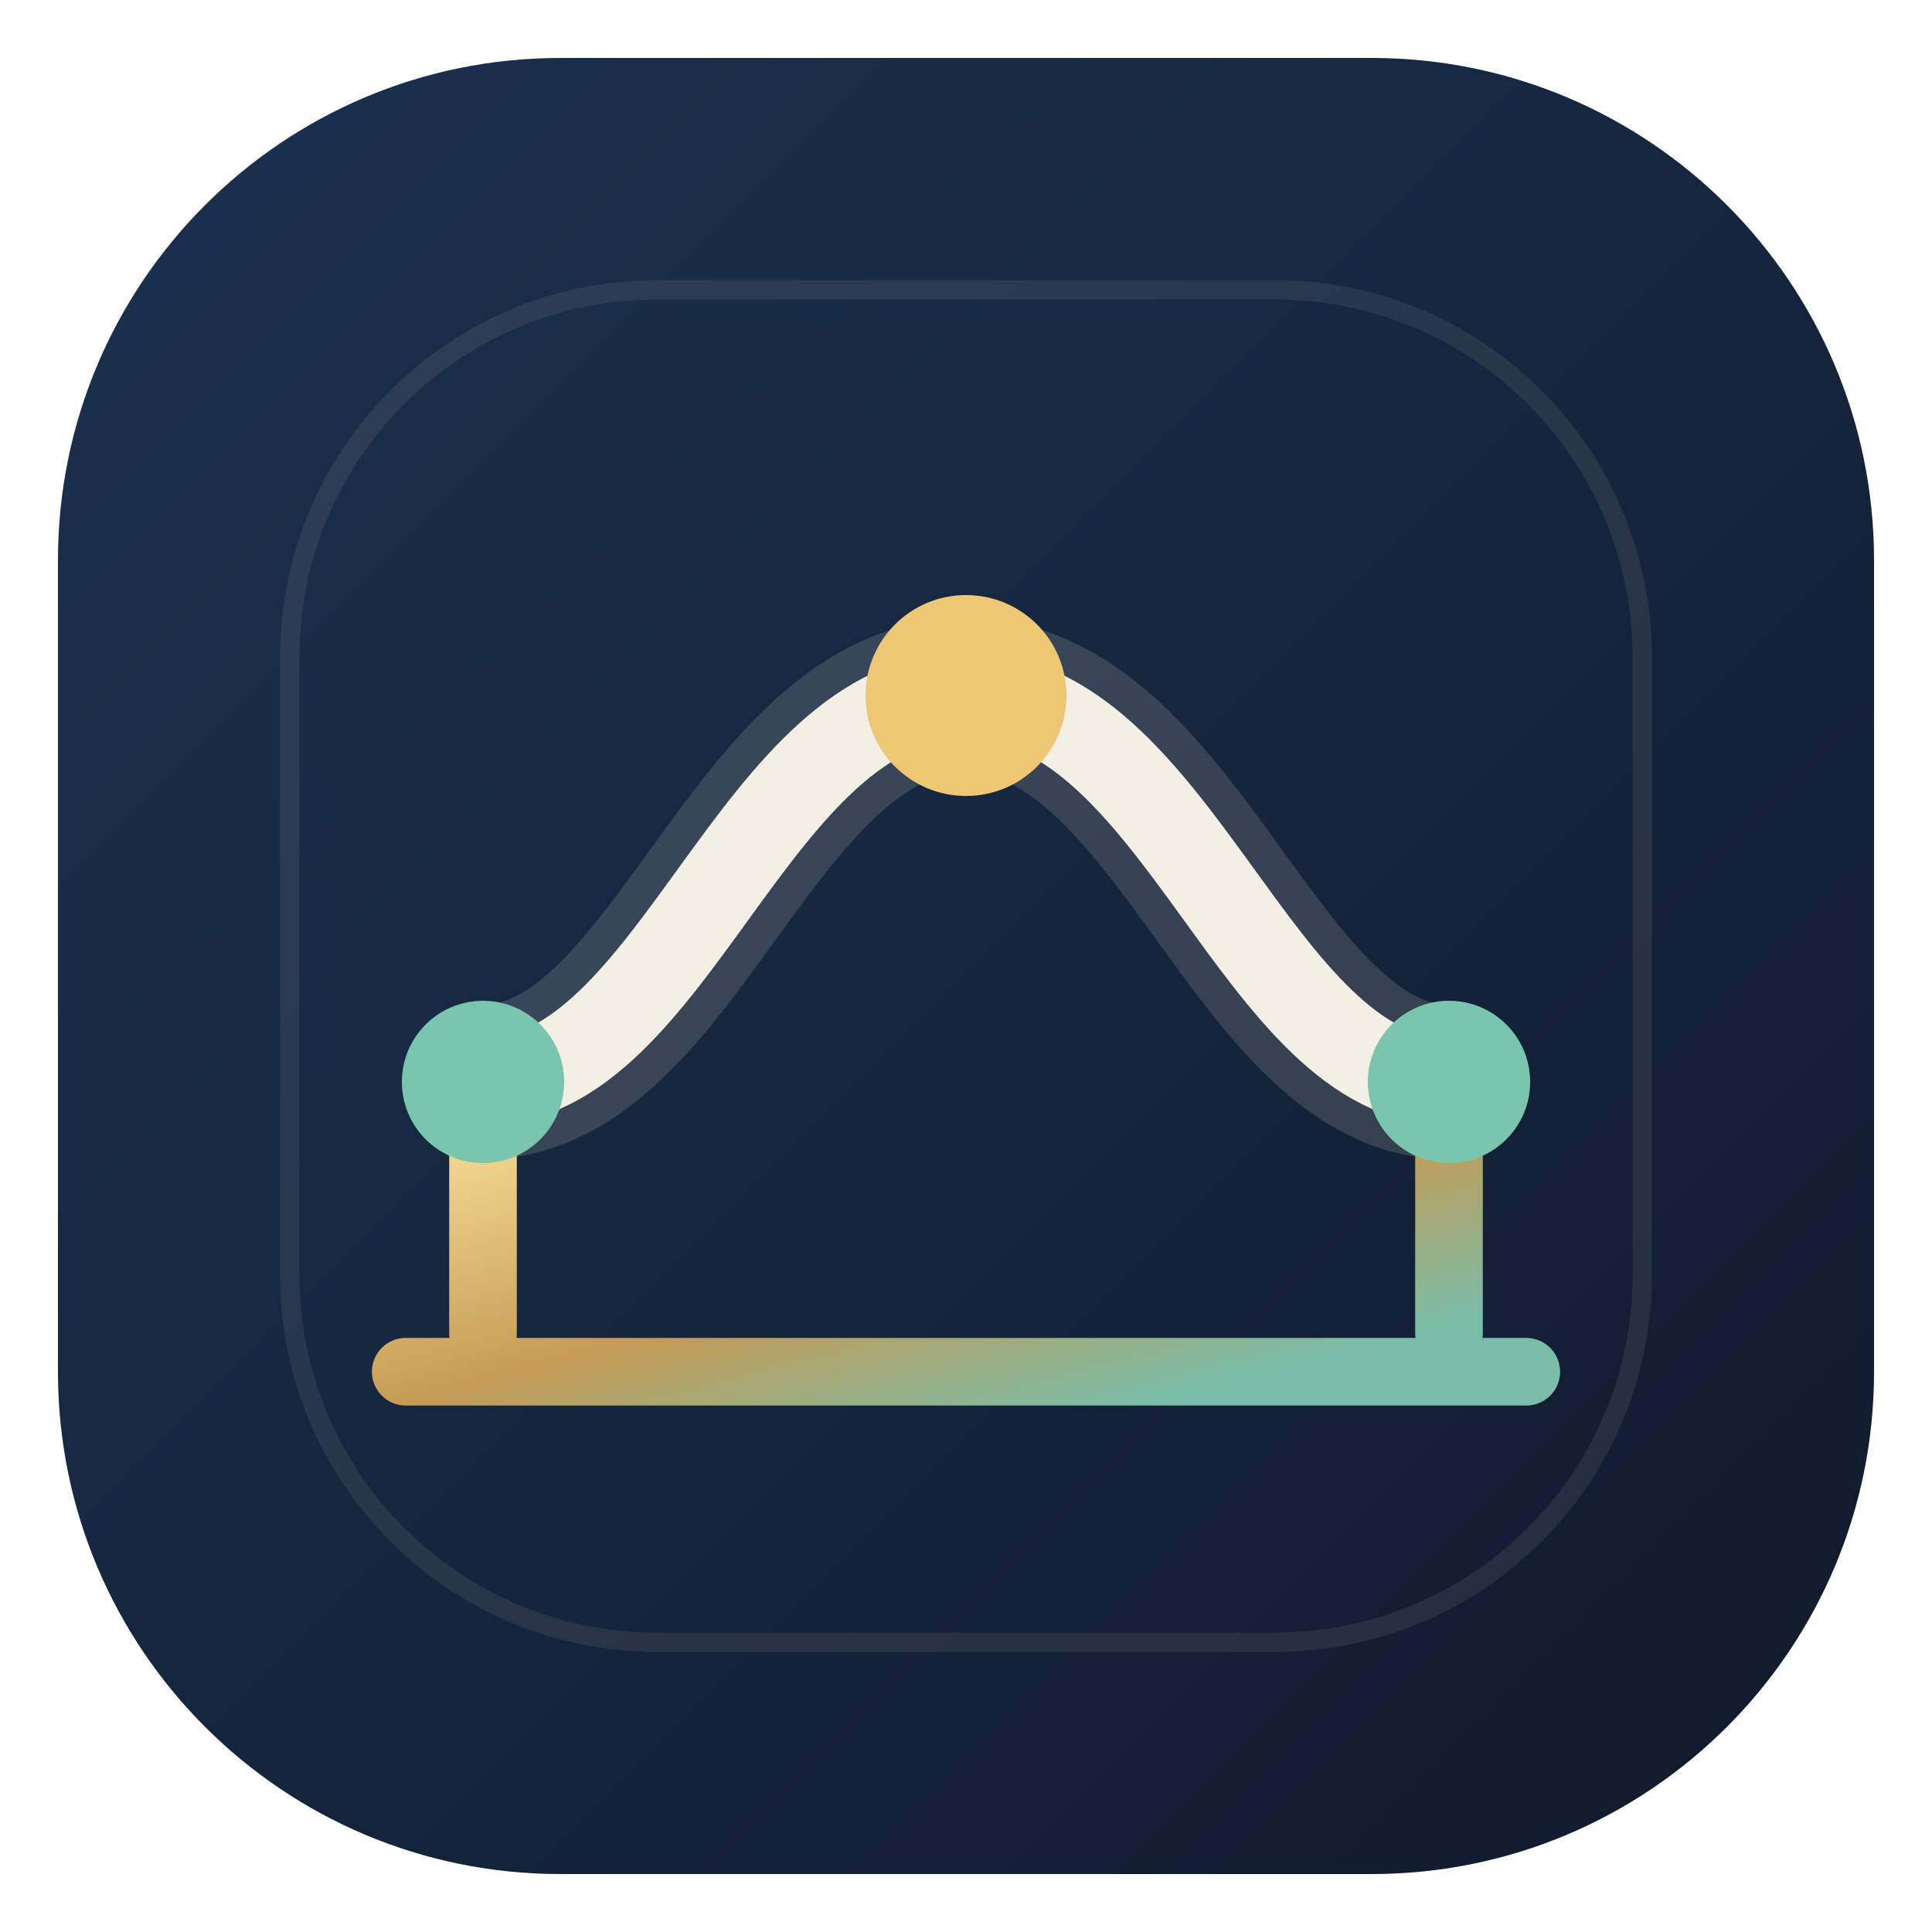
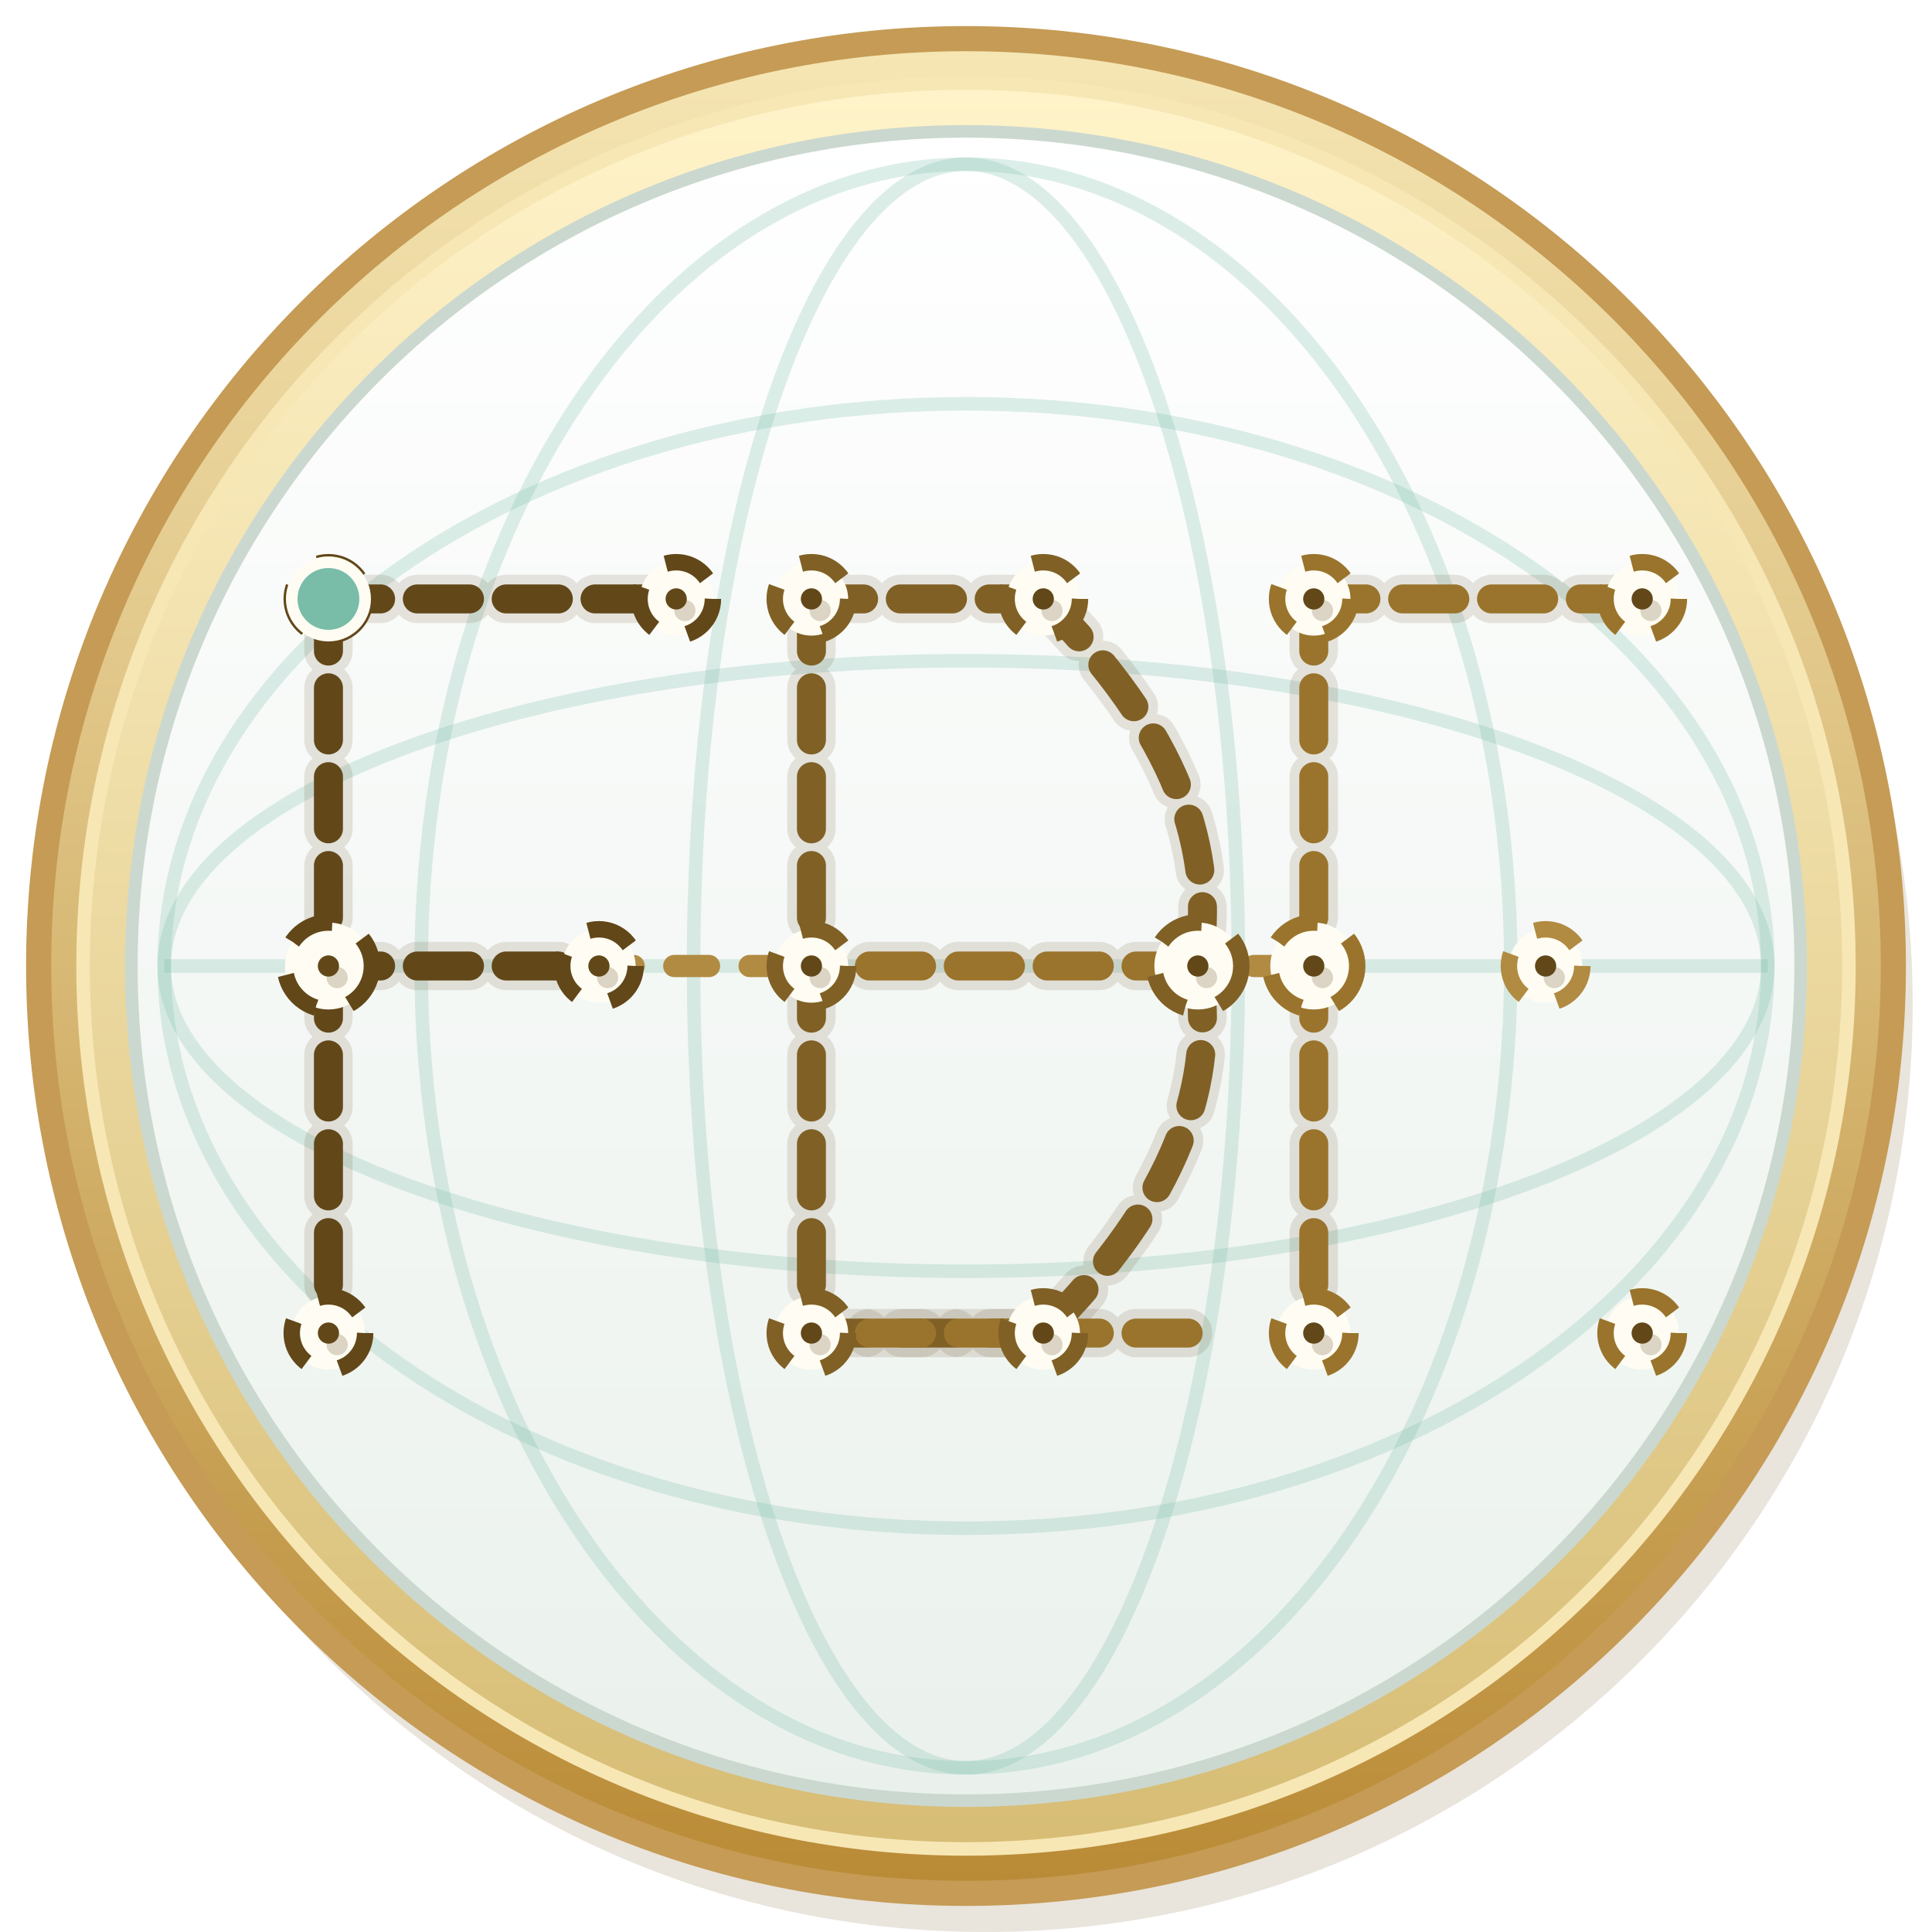
- <svg xmlns="http://www.w3.org/2000/svg" viewBox="0 0 100 100">
+ <svg xmlns="http://www.w3.org/2000/svg" viewBox="0 0 100 100" role="img" aria-labelledby="title description">
  <defs>
-     <linearGradient id="field" x1="0" y1="0" x2="1" y2="1">
-       <stop stop-color="#1b3150" />
-       <stop offset="1" stop-color="#101a2c" />
+     <linearGradient id="rim" x1="0" y1="0" x2="0" y2="1">
+       <stop stop-color="#f6e7b5" />
+       <stop offset="1" stop-color="#b98a35" />
    </linearGradient>
-     <linearGradient id="bridge" x1=".12" y1=".14" x2=".9" y2=".86">
-       <stop stop-color="#f0d48e" />
-       <stop offset=".54" stop-color="#c59b55" />
-       <stop offset="1" stop-color="#79bda8" />
+     <linearGradient id="inner-rim" x1="0" y1="0" x2="0" y2="1">
+       <stop stop-color="#fff3c9" />
+       <stop offset="1" stop-color="#d7bd75" />
    </linearGradient>
+     <linearGradient id="globe" x1="0" y1="0" x2="0" y2="1">
+       <stop stop-color="#fff" />
+       <stop offset="1" stop-color="#eaf1ec" />
+     </linearGradient>
+     <clipPath id="globe-clip">
+       <circle cx="50" cy="50" r="42.6" />
+     </clipPath>
  </defs>
-   <rect x="3" y="3" width="94" height="94" rx="26" fill="url(#field)" />
-   <rect x="15" y="15" width="70" height="70" rx="19" fill="none" stroke="#e9e2d2" stroke-opacity=".09" />
-   <path d="M25 56c10 0 14-20 25-20s15 20 25 20" fill="none" stroke="#e9e2d2" stroke-opacity=".16" stroke-linecap="round" stroke-linejoin="round" stroke-width="8" />
-   <path d="M25 57v12m50-12v12M21 71h58" fill="none" stroke="url(#bridge)" stroke-linecap="round" stroke-linejoin="round" stroke-width="3.5" />
-   <path d="M25 56c10 0 14-20 25-20s15 20 25 20" fill="none" stroke="#f3efe4" stroke-linecap="round" stroke-linejoin="round" stroke-width="4.5" />
-   <circle cx="25" cy="56" r="4.2" fill="#79c5ae" />
-   <circle cx="50" cy="36" r="5.2" fill="#edc773" />
-   <circle cx="75" cy="56" r="4.2" fill="#79c5ae" />
+   <circle cx="51" cy="52" r="48" fill="#705522" opacity=".16" />
+   <circle cx="50" cy="50" r="48" fill="url(#rim)" stroke="#c59b55" stroke-width="1.3" />
+   <circle cx="50" cy="50" r="45.7" fill="url(#inner-rim)" stroke="#f7e7b5" stroke-width=".7" />
+   <circle cx="50" cy="50" r="43.2" fill="url(#globe)" stroke="#cbd8cf" stroke-width=".65" />
+   <g clip-path="url(#globe-clip)" fill="none" stroke="#79bda8" stroke-opacity=".25" stroke-width=".7">
+     <ellipse cx="50" cy="50" rx="14.1" ry="41.5" />
+     <ellipse cx="50" cy="50" rx="28.2" ry="41.5" />
+     <ellipse cx="50" cy="50" rx="41.5" ry="15.8" />
+     <ellipse cx="50" cy="50" rx="41.5" ry="29.1" />
+     <path d="M8.5 50h83" />
+   </g>
+   <g fill="none" stroke="#60461d" stroke-opacity=".14" stroke-width="2.5" stroke-linecap="round" stroke-linejoin="round" stroke-dasharray="2.7 1.9">
+     <path d="M17 31v19m0 0v19m0-38h18m-18 19h14" />
+     <path d="M42 31v19m0 0v19m0-38h12m0 0c7 7 9 13 8 19m0 0c1 6-1 12-8 19m0 0H42" />
+     <path d="M68 31v19m0 0v19m0-38h17m-40 19h17m-17 19h17" />
+   </g>
+   <g fill="none" stroke-linecap="round" stroke-linejoin="round" stroke-dasharray="2.7 1.9">
+     <g stroke="#624719" stroke-width="1.5">
+       <path d="M17 31v19m0 0v19m0-38h18m-18 19h14" />
+     </g>
+     <g stroke="#806025" stroke-width="1.5">
+       <path d="M42 31v19m0 0v19m0-38h12m0 0c7 7 9 13 8 19m0 0c1 6-1 12-8 19m0 0H42" />
+     </g>
+     <g stroke="#9a742c" stroke-width="1.5">
+       <path d="M68 31v19m0 0v19m0-38h17m-40 19h17m-17 19h17" />
+     </g>
+   </g>
+   <g fill="none" stroke="#b18b42" stroke-width="1.15" stroke-linecap="round" stroke-dasharray="1.8 2.1">
+     <path d="M31 50h11m19 0h7" />
+   </g>
+   <g fill="#fffdf3" stroke-width=".85" stroke-dasharray="2.4 1.8">
+     <g stroke="#624719">
+       <circle cx="17" cy="31" r="1.9" />
+       <circle cx="17" cy="50" r="2.25" />
+       <circle cx="17" cy="69" r="1.9" />
+       <circle cx="35" cy="31" r="1.9" />
+       <circle cx="31" cy="50" r="1.9" />
+     </g>
+     <g stroke="#806025">
+       <circle cx="42" cy="31" r="1.9" />
+       <circle cx="42" cy="50" r="1.9" />
+       <circle cx="42" cy="69" r="1.9" />
+       <circle cx="54" cy="31" r="1.9" />
+       <circle cx="62" cy="50" r="2.25" />
+       <circle cx="54" cy="69" r="1.9" />
+     </g>
+     <g stroke="#9a742c">
+       <circle cx="68" cy="31" r="1.9" />
+       <circle cx="68" cy="50" r="2.25" />
+       <circle cx="68" cy="69" r="1.9" />
+       <circle cx="85" cy="31" r="1.9" />
+       <circle cx="80" cy="50" r="1.9" stroke="#b18b42" />
+       <circle cx="85" cy="69" r="1.9" />
+     </g>
+   </g>
+   <g fill="#60461d" opacity=".22">
+     <circle cx="17.45" cy="31.6" r=".55" />
+     <circle cx="17.45" cy="50.6" r=".55" />
+     <circle cx="17.45" cy="69.6" r=".55" />
+     <circle cx="35.45" cy="31.6" r=".55" />
+     <circle cx="31.45" cy="50.6" r=".55" />
+     <circle cx="42.45" cy="31.6" r=".55" />
+     <circle cx="42.45" cy="50.6" r=".55" />
+     <circle cx="42.45" cy="69.6" r=".55" />
+     <circle cx="54.45" cy="31.6" r=".55" />
+     <circle cx="62.45" cy="50.6" r=".55" />
+     <circle cx="54.45" cy="69.6" r=".55" />
+     <circle cx="68.45" cy="31.6" r=".55" />
+     <circle cx="68.45" cy="50.6" r=".55" />
+     <circle cx="68.45" cy="69.6" r=".55" />
+     <circle cx="85.45" cy="31.6" r=".55" />
+     <circle cx="80.45" cy="50.6" r=".55" />
+     <circle cx="85.45" cy="69.6" r=".55" />
+   </g>
+   <g fill="#624719">
+     <circle cx="17" cy="31" r=".55" />
+     <circle cx="17" cy="50" r=".55" />
+     <circle cx="17" cy="69" r=".55" />
+     <circle cx="35" cy="31" r=".55" />
+     <circle cx="31" cy="50" r=".55" />
+     <circle cx="42" cy="31" r=".55" />
+     <circle cx="42" cy="50" r=".55" />
+     <circle cx="42" cy="69" r=".55" />
+     <circle cx="54" cy="31" r=".55" />
+     <circle cx="62" cy="50" r=".55" />
+     <circle cx="54" cy="69" r=".55" />
+     <circle cx="68" cy="31" r=".55" />
+     <circle cx="68" cy="50" r=".55" />
+     <circle cx="68" cy="69" r=".55" />
+     <circle cx="85" cy="31" r=".55" />
+     <circle cx="80" cy="50" r=".55" />
+     <circle cx="85" cy="69" r=".55" />
+   </g>
+   <circle cx="17" cy="31" r="1.9" fill="#79bda8" stroke="#fffdf3" stroke-width=".6" />
</svg>
